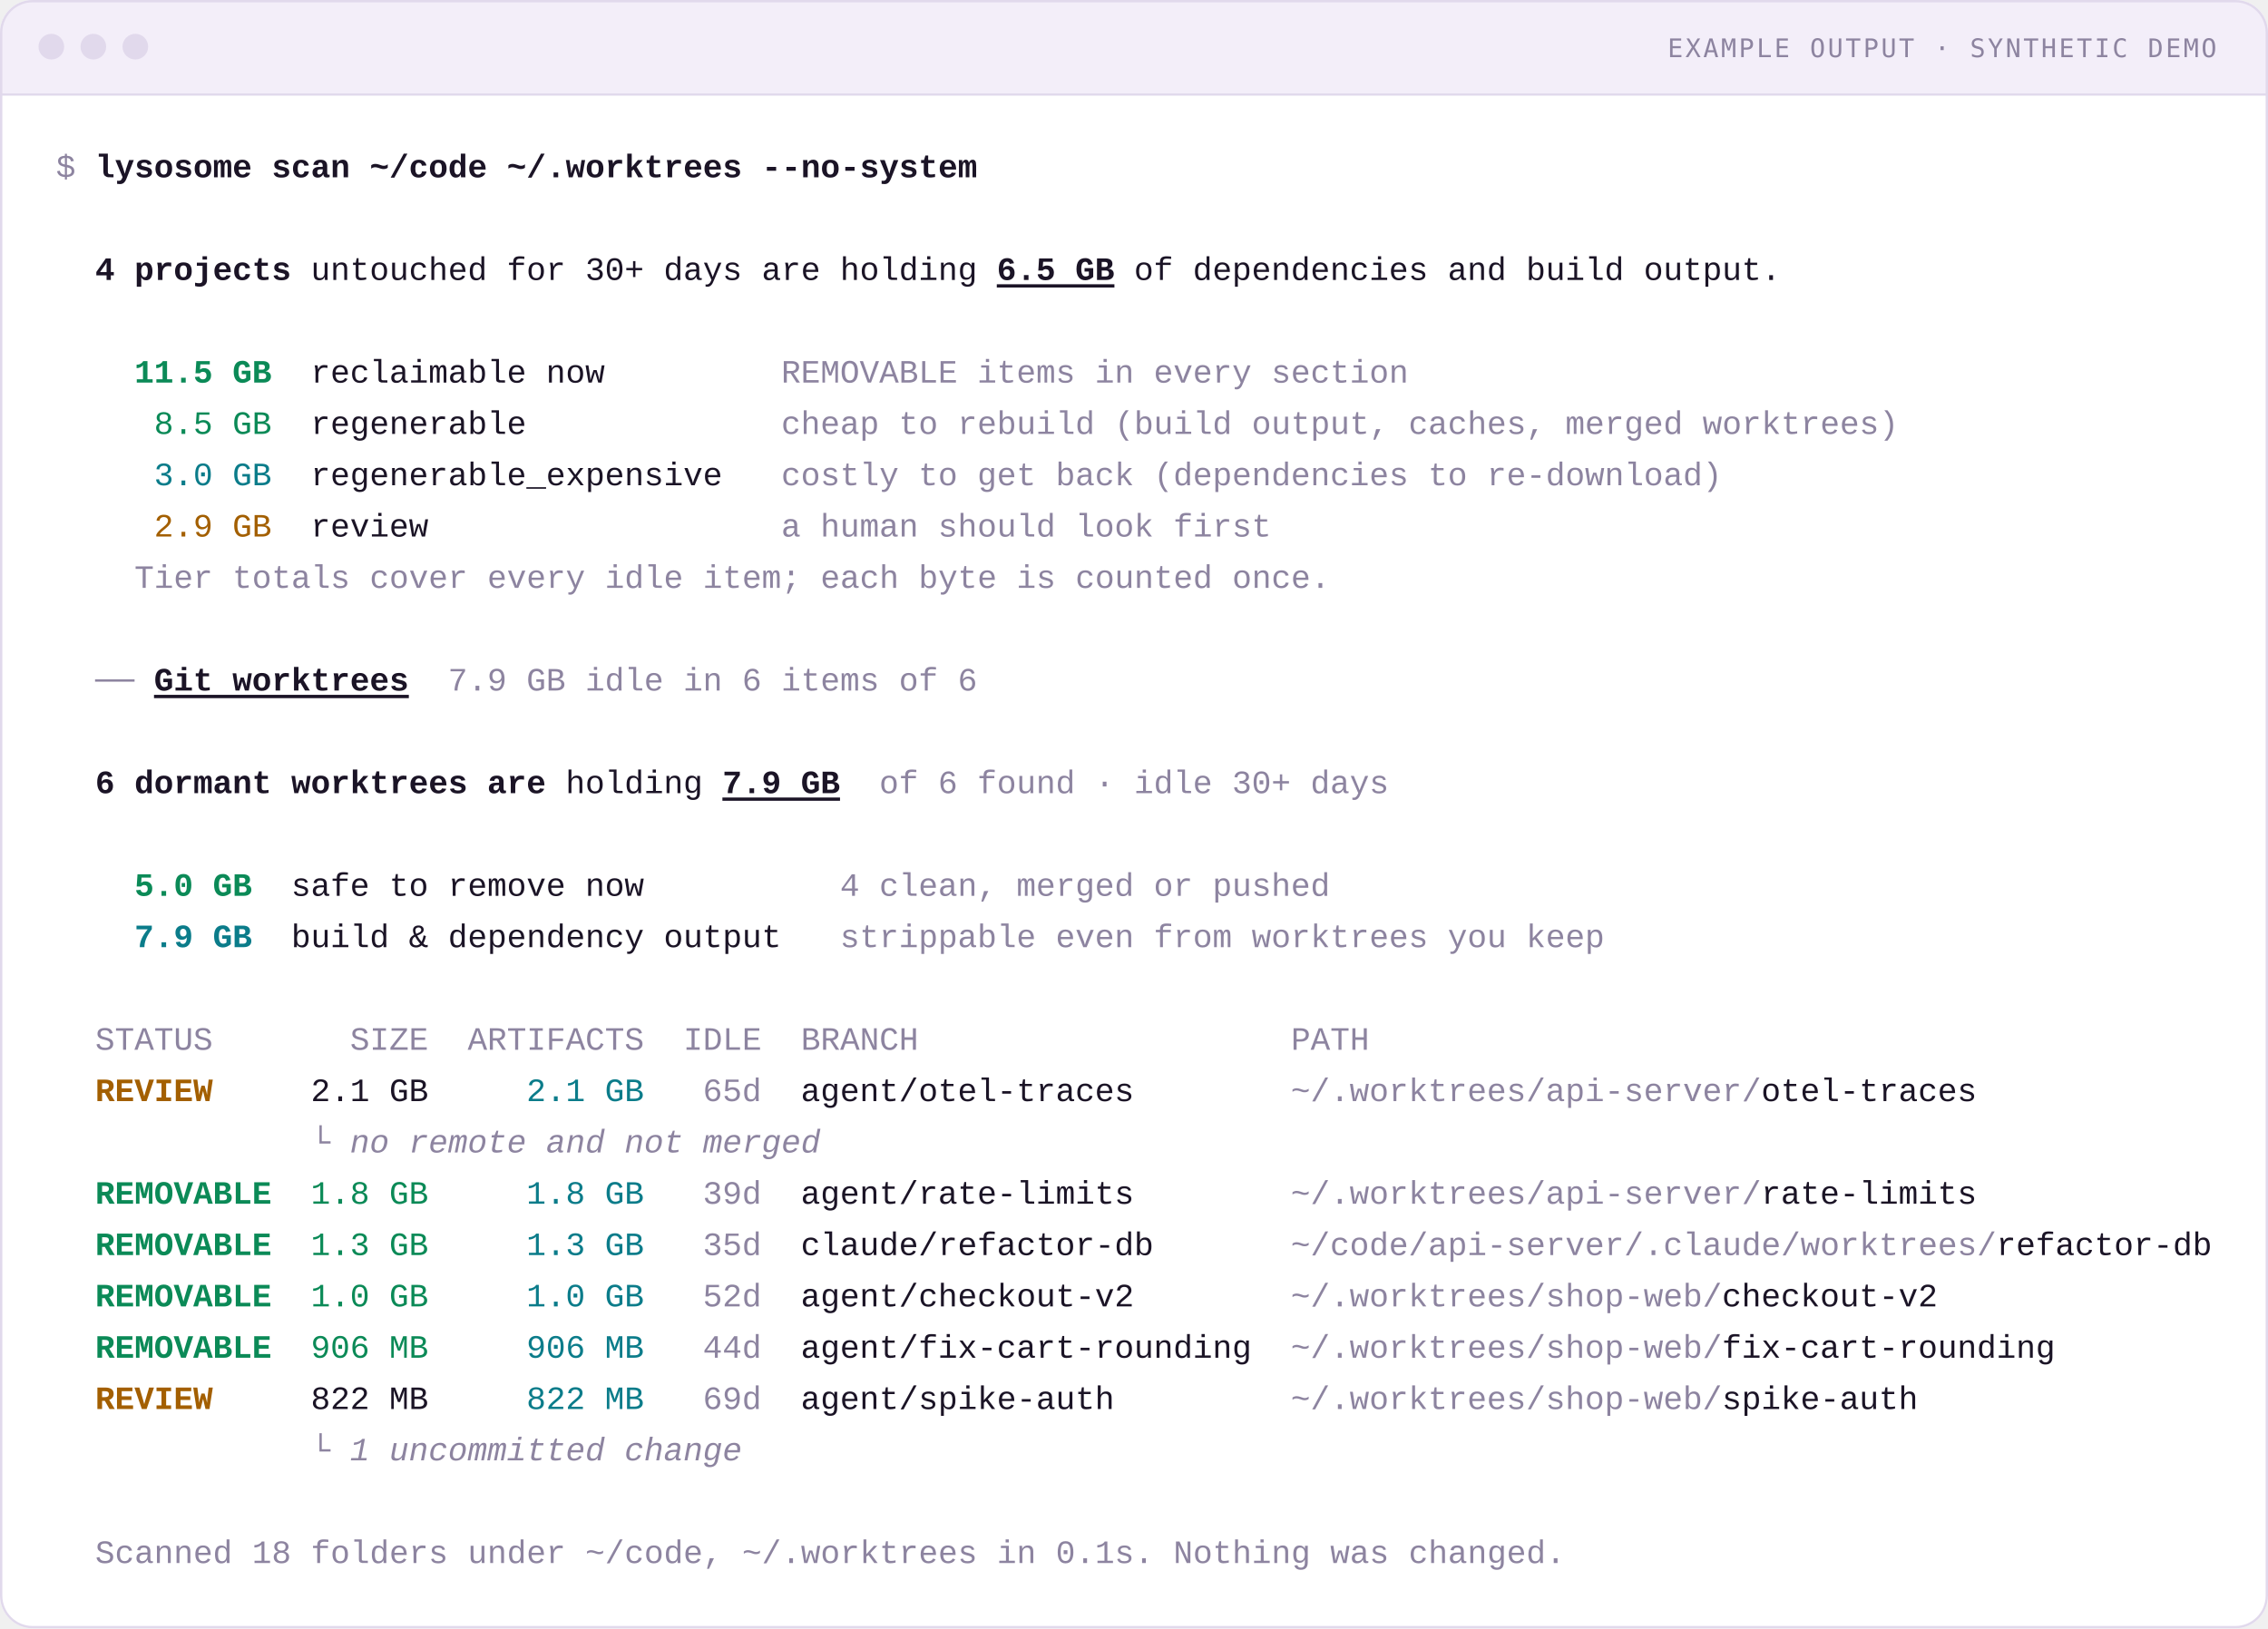
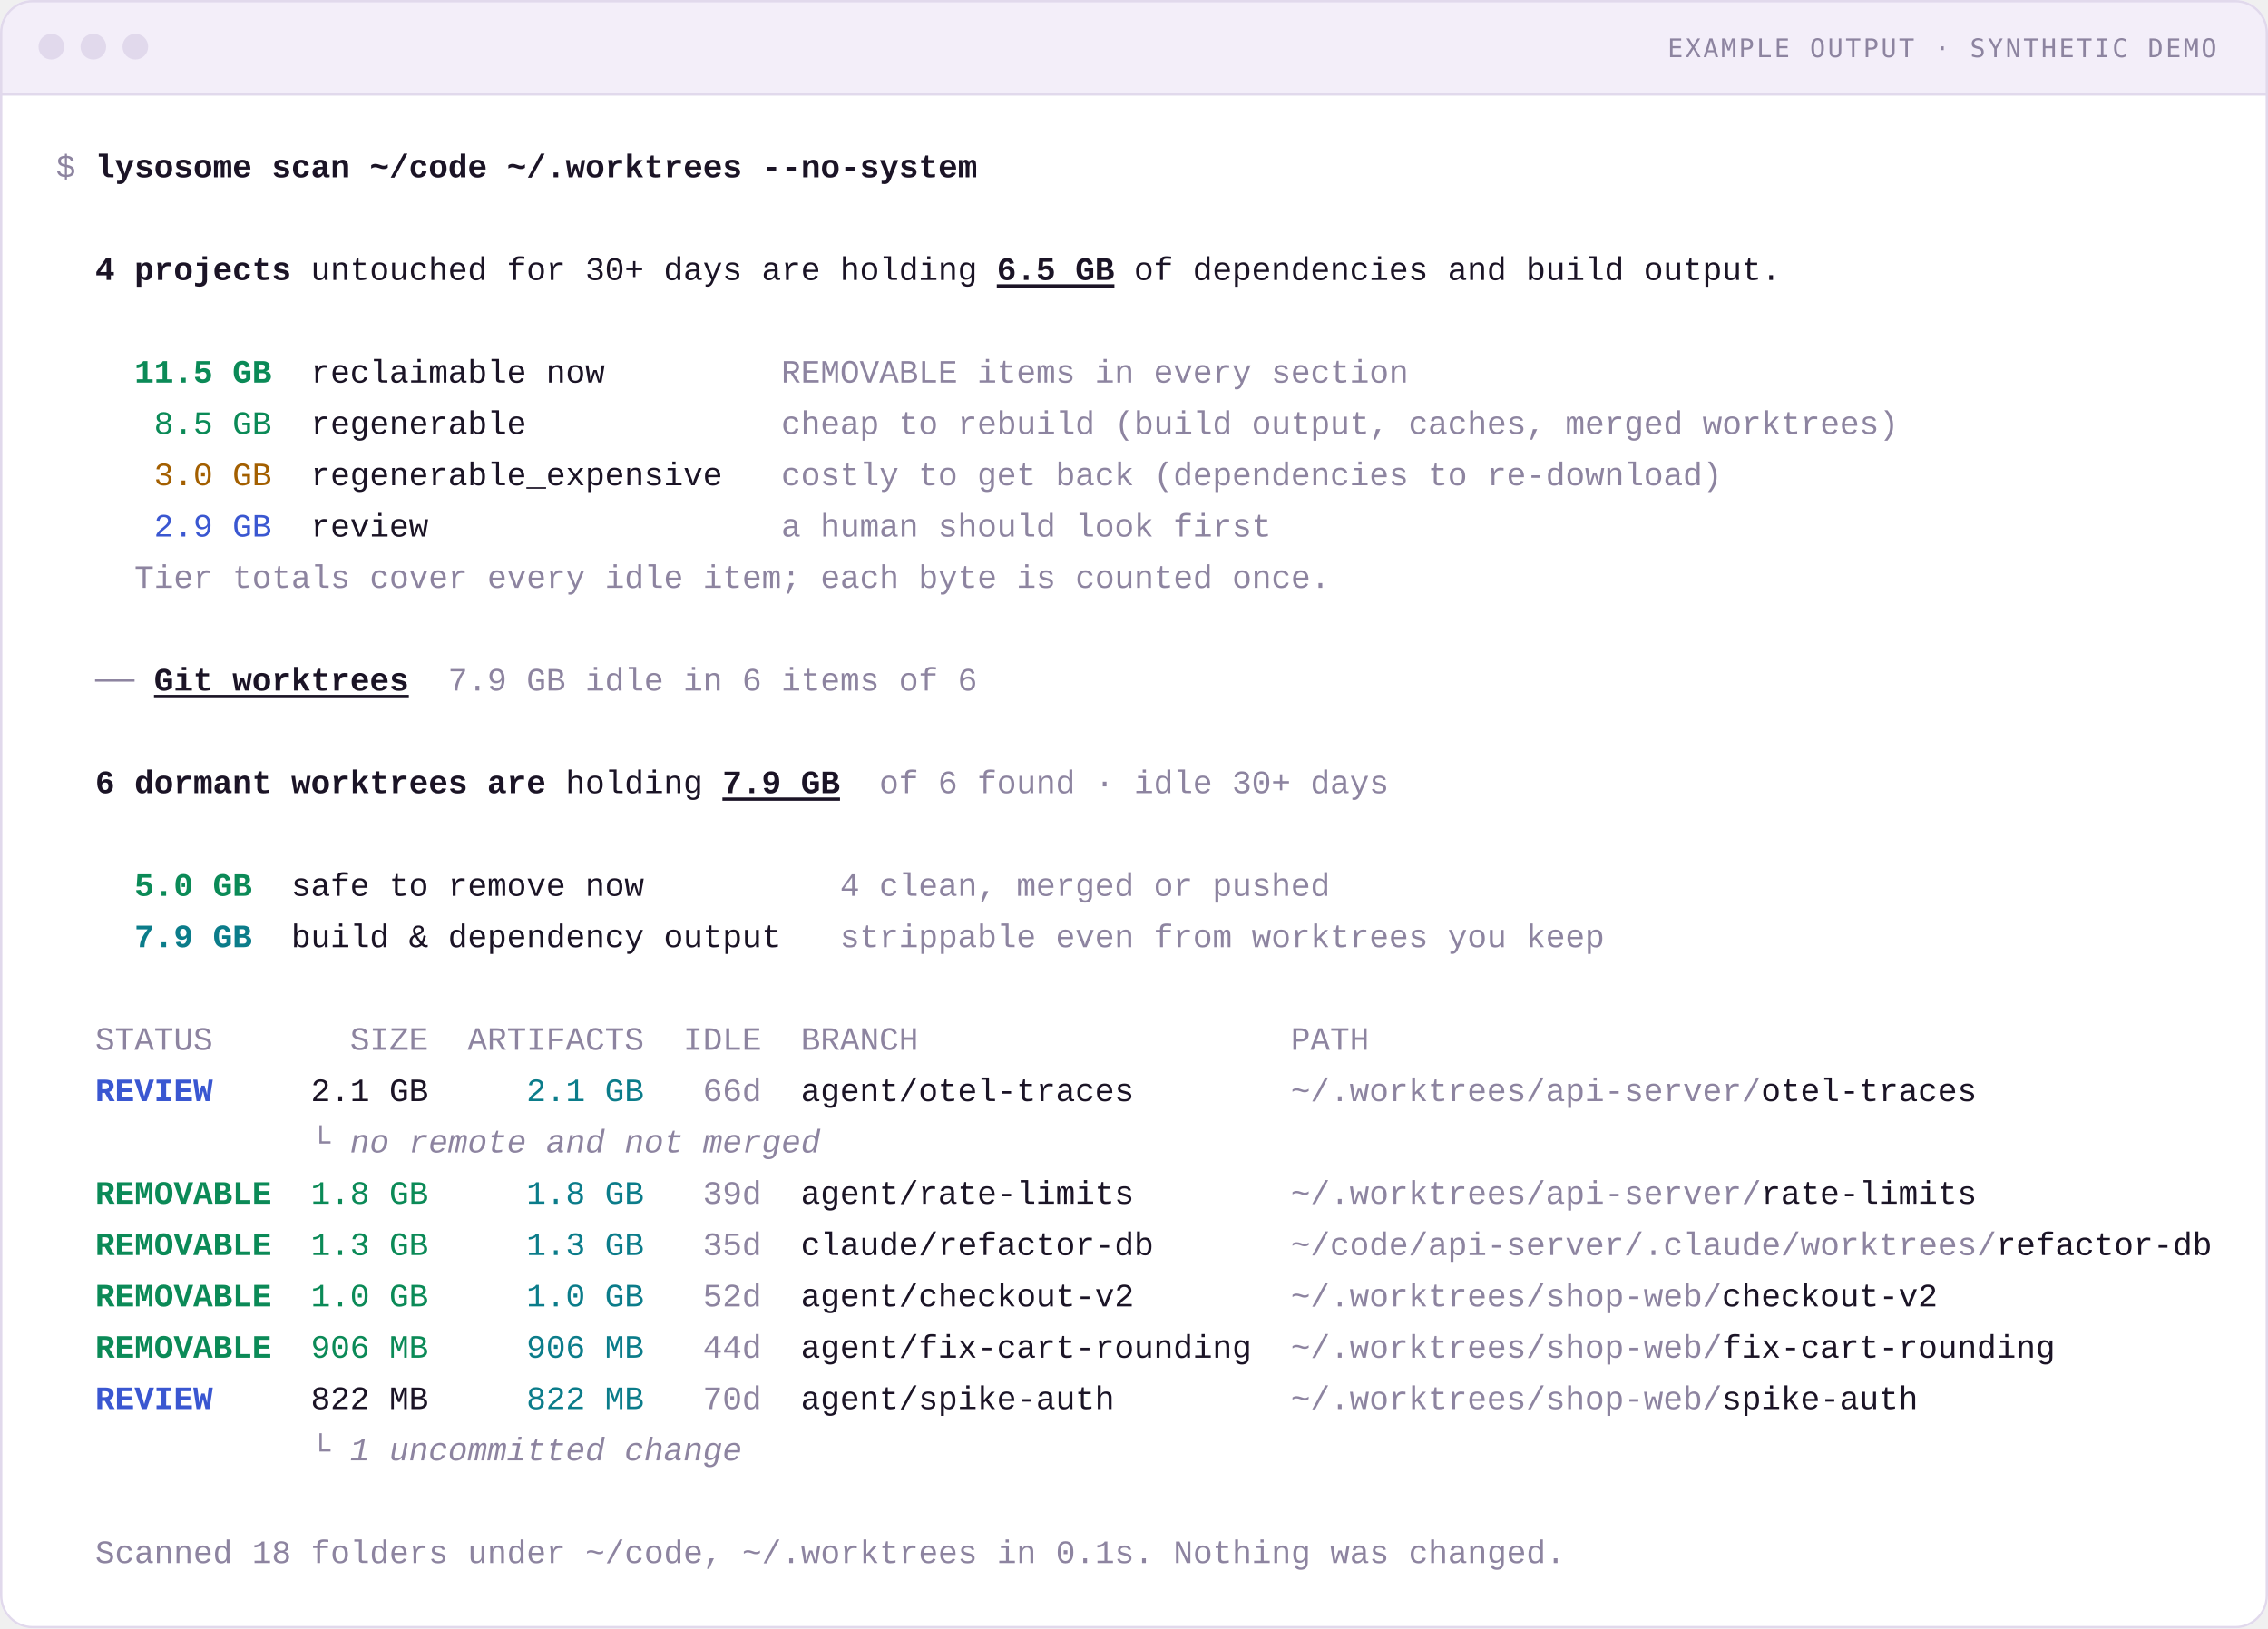
<svg xmlns="http://www.w3.org/2000/svg" width="972" height="698" viewBox="0 0 972 698" role="img" aria-label="example output · synthetic demo: terminal output">
  <rect width="972" height="698" rx="14" fill="#ffffff" />
  <path d="M14 0h944a14 14 0 0 1 14 14v26H0V14A14 14 0 0 1 14 0z" fill="#f3eef9" />
  <path d="M0 40.5h972" stroke="#e1d9ec" />
  <rect x="0.5" y="0.5" width="971" height="697" rx="13.5" fill="none" stroke="#e1d9ec" />
  <circle cx="22" cy="20" r="5.5" fill="#e1d9ec" />
  <circle cx="40" cy="20" r="5.5" fill="#e1d9ec" />
  <circle cx="58" cy="20" r="5.5" fill="#e1d9ec" />
  <text x="950" y="24.5" text-anchor="end" font-family="'JetBrains Mono', ui-monospace, SFMono-Regular, Menlo, monospace" font-size="11" letter-spacing="1" fill="#8d84a0">EXAMPLE OUTPUT · SYNTHETIC DEMO</text>
  <g font-family="'JetBrains Mono', ui-monospace, SFMono-Regular, Menlo, Consolas, 'Liberation Mono', monospace" font-size="14" fill="#1b1426" xml:space="preserve">
    <text x="24.0" y="76" textLength="8.4" lengthAdjust="spacingAndGlyphs" fill="#8d84a0">$</text>
    <text x="40.8" y="76" textLength="378.0" lengthAdjust="spacingAndGlyphs" font-weight="600">lysosome scan ~/code ~/.worktrees --no-system</text>
    <text x="40.8" y="120" textLength="84.0" lengthAdjust="spacingAndGlyphs" font-weight="700">4 projects</text>
    <text x="133.2" y="120" textLength="285.6" lengthAdjust="spacingAndGlyphs">untouched for 30+ days are holding</text>
    <text x="427.2" y="120" textLength="50.4" lengthAdjust="spacingAndGlyphs" font-weight="700" text-decoration="underline">6.5 GB</text>
    <text x="486.0" y="120" textLength="277.2" lengthAdjust="spacingAndGlyphs">of dependencies and build output.</text>
    <text x="57.6" y="164" textLength="58.8" lengthAdjust="spacingAndGlyphs" fill="#0b8a57" font-weight="700">11.5 GB</text>
    <text x="133.2" y="164" textLength="126.0" lengthAdjust="spacingAndGlyphs">reclaimable now</text>
    <text x="334.8" y="164" textLength="268.8" lengthAdjust="spacingAndGlyphs" fill="#8d84a0">REMOVABLE items in every section</text>
    <text x="66.0" y="186" textLength="50.4" lengthAdjust="spacingAndGlyphs" fill="#0b8a57">8.5 GB</text>
    <text x="133.2" y="186" textLength="92.4" lengthAdjust="spacingAndGlyphs">regenerable</text>
    <text x="334.8" y="186" textLength="478.8" lengthAdjust="spacingAndGlyphs" fill="#8d84a0">cheap to rebuild (build output, caches, merged worktrees)</text>
-     <text x="66.0" y="208" textLength="50.4" lengthAdjust="spacingAndGlyphs" fill="#0b7c8a">3.0 GB</text>
+     <text x="66.0" y="208" textLength="50.4" lengthAdjust="spacingAndGlyphs" fill="#a35f00">3.0 GB</text>
    <text x="133.2" y="208" textLength="176.4" lengthAdjust="spacingAndGlyphs">regenerable_expensive</text>
    <text x="334.8" y="208" textLength="403.2" lengthAdjust="spacingAndGlyphs" fill="#8d84a0">costly to get back (dependencies to re-download)</text>
-     <text x="66.0" y="230" textLength="50.4" lengthAdjust="spacingAndGlyphs" fill="#a35f00">2.9 GB</text>
+     <text x="66.0" y="230" textLength="50.4" lengthAdjust="spacingAndGlyphs" fill="#3a57d1">2.9 GB</text>
    <text x="133.2" y="230" textLength="50.4" lengthAdjust="spacingAndGlyphs">review</text>
    <text x="334.8" y="230" textLength="210.0" lengthAdjust="spacingAndGlyphs" fill="#8d84a0">a human should look first</text>
    <text x="57.6" y="252" textLength="512.4" lengthAdjust="spacingAndGlyphs" fill="#8d84a0">Tier totals cover every idle item; each byte is counted once.</text>
    <text x="40.8" y="296" textLength="16.8" lengthAdjust="spacingAndGlyphs" fill="#8d84a0">──</text>
    <text x="66.0" y="296" textLength="109.2" lengthAdjust="spacingAndGlyphs" font-weight="700" text-decoration="underline">Git worktrees</text>
    <text x="192.0" y="296" textLength="226.8" lengthAdjust="spacingAndGlyphs" fill="#8d84a0">7.9 GB idle in 6 items of 6</text>
    <text x="40.8" y="340" textLength="159.6" lengthAdjust="spacingAndGlyphs" font-weight="700">6 dormant worktrees</text>
    <text x="208.8" y="340" textLength="25.2" lengthAdjust="spacingAndGlyphs" font-weight="700">are</text>
    <text x="242.4" y="340" textLength="58.8" lengthAdjust="spacingAndGlyphs">holding</text>
    <text x="309.6" y="340" textLength="50.4" lengthAdjust="spacingAndGlyphs" font-weight="700" text-decoration="underline">7.9 GB</text>
    <text x="376.8" y="340" textLength="218.4" lengthAdjust="spacingAndGlyphs" fill="#8d84a0">of 6 found · idle 30+ days</text>
    <text x="57.6" y="384" textLength="50.4" lengthAdjust="spacingAndGlyphs" fill="#0b8a57" font-weight="700">5.0 GB</text>
    <text x="124.8" y="384" textLength="151.2" lengthAdjust="spacingAndGlyphs">safe to remove now</text>
    <text x="360.0" y="384" textLength="210.0" lengthAdjust="spacingAndGlyphs" fill="#8d84a0">4 clean, merged or pushed</text>
    <text x="57.6" y="406" textLength="50.4" lengthAdjust="spacingAndGlyphs" fill="#0b7c8a" font-weight="700">7.9 GB</text>
    <text x="124.8" y="406" textLength="210.0" lengthAdjust="spacingAndGlyphs">build &amp; dependency output</text>
    <text x="360.0" y="406" textLength="327.6" lengthAdjust="spacingAndGlyphs" fill="#8d84a0">strippable even from worktrees you keep</text>
-     <text x="40.8" y="450" textLength="546.0" lengthAdjust="spacingAndGlyphs" fill="#8d84a0">STATUS       SIZE  ARTIFACTS  IDLE  BRANCH                   PATH</text>
-     <text x="40.8" y="472" textLength="50.4" lengthAdjust="spacingAndGlyphs" fill="#a35f00" font-weight="700">REVIEW</text>
+     <text x="40.8" y="450" textLength="50.4" lengthAdjust="spacingAndGlyphs" fill="#8d84a0">STATUS</text>
+     <text x="150.0" y="450" textLength="33.6" lengthAdjust="spacingAndGlyphs" fill="#8d84a0">SIZE</text>
+     <text x="200.4" y="450" textLength="75.6" lengthAdjust="spacingAndGlyphs" fill="#8d84a0">ARTIFACTS</text>
+     <text x="292.8" y="450" textLength="33.6" lengthAdjust="spacingAndGlyphs" fill="#8d84a0">IDLE</text>
+     <text x="343.2" y="450" textLength="50.4" lengthAdjust="spacingAndGlyphs" fill="#8d84a0">BRANCH</text>
+     <text x="553.2" y="450" textLength="33.6" lengthAdjust="spacingAndGlyphs" fill="#8d84a0">PATH</text>
+     <text x="40.8" y="472" textLength="50.4" lengthAdjust="spacingAndGlyphs" fill="#3a57d1" font-weight="700">REVIEW</text>
    <text x="133.2" y="472" textLength="50.4" lengthAdjust="spacingAndGlyphs">2.1 GB</text>
    <text x="225.6" y="472" textLength="50.4" lengthAdjust="spacingAndGlyphs" fill="#0b7c8a">2.1 GB</text>
-     <text x="301.2" y="472" textLength="25.2" lengthAdjust="spacingAndGlyphs" fill="#8d84a0">65d</text>
+     <text x="301.2" y="472" textLength="25.2" lengthAdjust="spacingAndGlyphs" fill="#8d84a0">66d</text>
    <text x="343.2" y="472" textLength="142.8" lengthAdjust="spacingAndGlyphs">agent/otel-traces</text>
    <text x="553.2" y="472" textLength="201.6" lengthAdjust="spacingAndGlyphs" fill="#8d84a0">~/.worktrees/api-server/</text>
    <text x="754.8" y="472" textLength="92.4" lengthAdjust="spacingAndGlyphs">otel-traces</text>
    <text x="133.2" y="494" textLength="218.4" lengthAdjust="spacingAndGlyphs" fill="#8d84a0" font-style="italic">└ no remote and not merged</text>
    <text x="40.8" y="516" textLength="75.6" lengthAdjust="spacingAndGlyphs" fill="#0b8a57" font-weight="700">REMOVABLE</text>
    <text x="133.2" y="516" textLength="50.4" lengthAdjust="spacingAndGlyphs" fill="#0b8a57">1.8 GB</text>
    <text x="225.6" y="516" textLength="50.4" lengthAdjust="spacingAndGlyphs" fill="#0b7c8a">1.8 GB</text>
    <text x="301.2" y="516" textLength="25.2" lengthAdjust="spacingAndGlyphs" fill="#8d84a0">39d</text>
    <text x="343.2" y="516" textLength="142.8" lengthAdjust="spacingAndGlyphs">agent/rate-limits</text>
    <text x="553.2" y="516" textLength="201.6" lengthAdjust="spacingAndGlyphs" fill="#8d84a0">~/.worktrees/api-server/</text>
    <text x="754.8" y="516" textLength="92.4" lengthAdjust="spacingAndGlyphs">rate-limits</text>
    <text x="40.8" y="538" textLength="75.6" lengthAdjust="spacingAndGlyphs" fill="#0b8a57" font-weight="700">REMOVABLE</text>
    <text x="133.2" y="538" textLength="50.4" lengthAdjust="spacingAndGlyphs" fill="#0b8a57">1.3 GB</text>
    <text x="225.6" y="538" textLength="50.4" lengthAdjust="spacingAndGlyphs" fill="#0b7c8a">1.3 GB</text>
    <text x="301.2" y="538" textLength="25.2" lengthAdjust="spacingAndGlyphs" fill="#8d84a0">35d</text>
    <text x="343.2" y="538" textLength="151.2" lengthAdjust="spacingAndGlyphs">claude/refactor-db</text>
    <text x="553.2" y="538" textLength="302.4" lengthAdjust="spacingAndGlyphs" fill="#8d84a0">~/code/api-server/.claude/worktrees/</text>
    <text x="855.6" y="538" textLength="92.4" lengthAdjust="spacingAndGlyphs">refactor-db</text>
    <text x="40.8" y="560" textLength="75.6" lengthAdjust="spacingAndGlyphs" fill="#0b8a57" font-weight="700">REMOVABLE</text>
    <text x="133.2" y="560" textLength="50.4" lengthAdjust="spacingAndGlyphs" fill="#0b8a57">1.0 GB</text>
    <text x="225.6" y="560" textLength="50.4" lengthAdjust="spacingAndGlyphs" fill="#0b7c8a">1.0 GB</text>
    <text x="301.2" y="560" textLength="25.2" lengthAdjust="spacingAndGlyphs" fill="#8d84a0">52d</text>
    <text x="343.2" y="560" textLength="142.8" lengthAdjust="spacingAndGlyphs">agent/checkout-v2</text>
    <text x="553.2" y="560" textLength="184.8" lengthAdjust="spacingAndGlyphs" fill="#8d84a0">~/.worktrees/shop-web/</text>
    <text x="738.0" y="560" textLength="92.4" lengthAdjust="spacingAndGlyphs">checkout-v2</text>
    <text x="40.8" y="582" textLength="75.6" lengthAdjust="spacingAndGlyphs" fill="#0b8a57" font-weight="700">REMOVABLE</text>
    <text x="133.2" y="582" textLength="50.4" lengthAdjust="spacingAndGlyphs" fill="#0b8a57">906 MB</text>
    <text x="225.6" y="582" textLength="50.4" lengthAdjust="spacingAndGlyphs" fill="#0b7c8a">906 MB</text>
    <text x="301.2" y="582" textLength="25.2" lengthAdjust="spacingAndGlyphs" fill="#8d84a0">44d</text>
    <text x="343.2" y="582" textLength="193.2" lengthAdjust="spacingAndGlyphs">agent/fix-cart-rounding</text>
    <text x="553.2" y="582" textLength="184.8" lengthAdjust="spacingAndGlyphs" fill="#8d84a0">~/.worktrees/shop-web/</text>
    <text x="738.0" y="582" textLength="142.8" lengthAdjust="spacingAndGlyphs">fix-cart-rounding</text>
-     <text x="40.8" y="604" textLength="50.4" lengthAdjust="spacingAndGlyphs" fill="#a35f00" font-weight="700">REVIEW</text>
+     <text x="40.8" y="604" textLength="50.4" lengthAdjust="spacingAndGlyphs" fill="#3a57d1" font-weight="700">REVIEW</text>
    <text x="133.2" y="604" textLength="50.4" lengthAdjust="spacingAndGlyphs">822 MB</text>
    <text x="225.6" y="604" textLength="50.4" lengthAdjust="spacingAndGlyphs" fill="#0b7c8a">822 MB</text>
-     <text x="301.2" y="604" textLength="25.2" lengthAdjust="spacingAndGlyphs" fill="#8d84a0">69d</text>
+     <text x="301.2" y="604" textLength="25.2" lengthAdjust="spacingAndGlyphs" fill="#8d84a0">70d</text>
    <text x="343.2" y="604" textLength="134.4" lengthAdjust="spacingAndGlyphs">agent/spike-auth</text>
    <text x="553.2" y="604" textLength="184.8" lengthAdjust="spacingAndGlyphs" fill="#8d84a0">~/.worktrees/shop-web/</text>
    <text x="738.0" y="604" textLength="84.0" lengthAdjust="spacingAndGlyphs">spike-auth</text>
    <text x="133.2" y="626" textLength="184.8" lengthAdjust="spacingAndGlyphs" fill="#8d84a0" font-style="italic">└ 1 uncommitted change</text>
    <text x="40.8" y="670" textLength="630.0" lengthAdjust="spacingAndGlyphs" fill="#8d84a0">Scanned 18 folders under ~/code, ~/.worktrees in 0.1s. Nothing was changed.</text>
  </g>
</svg>
